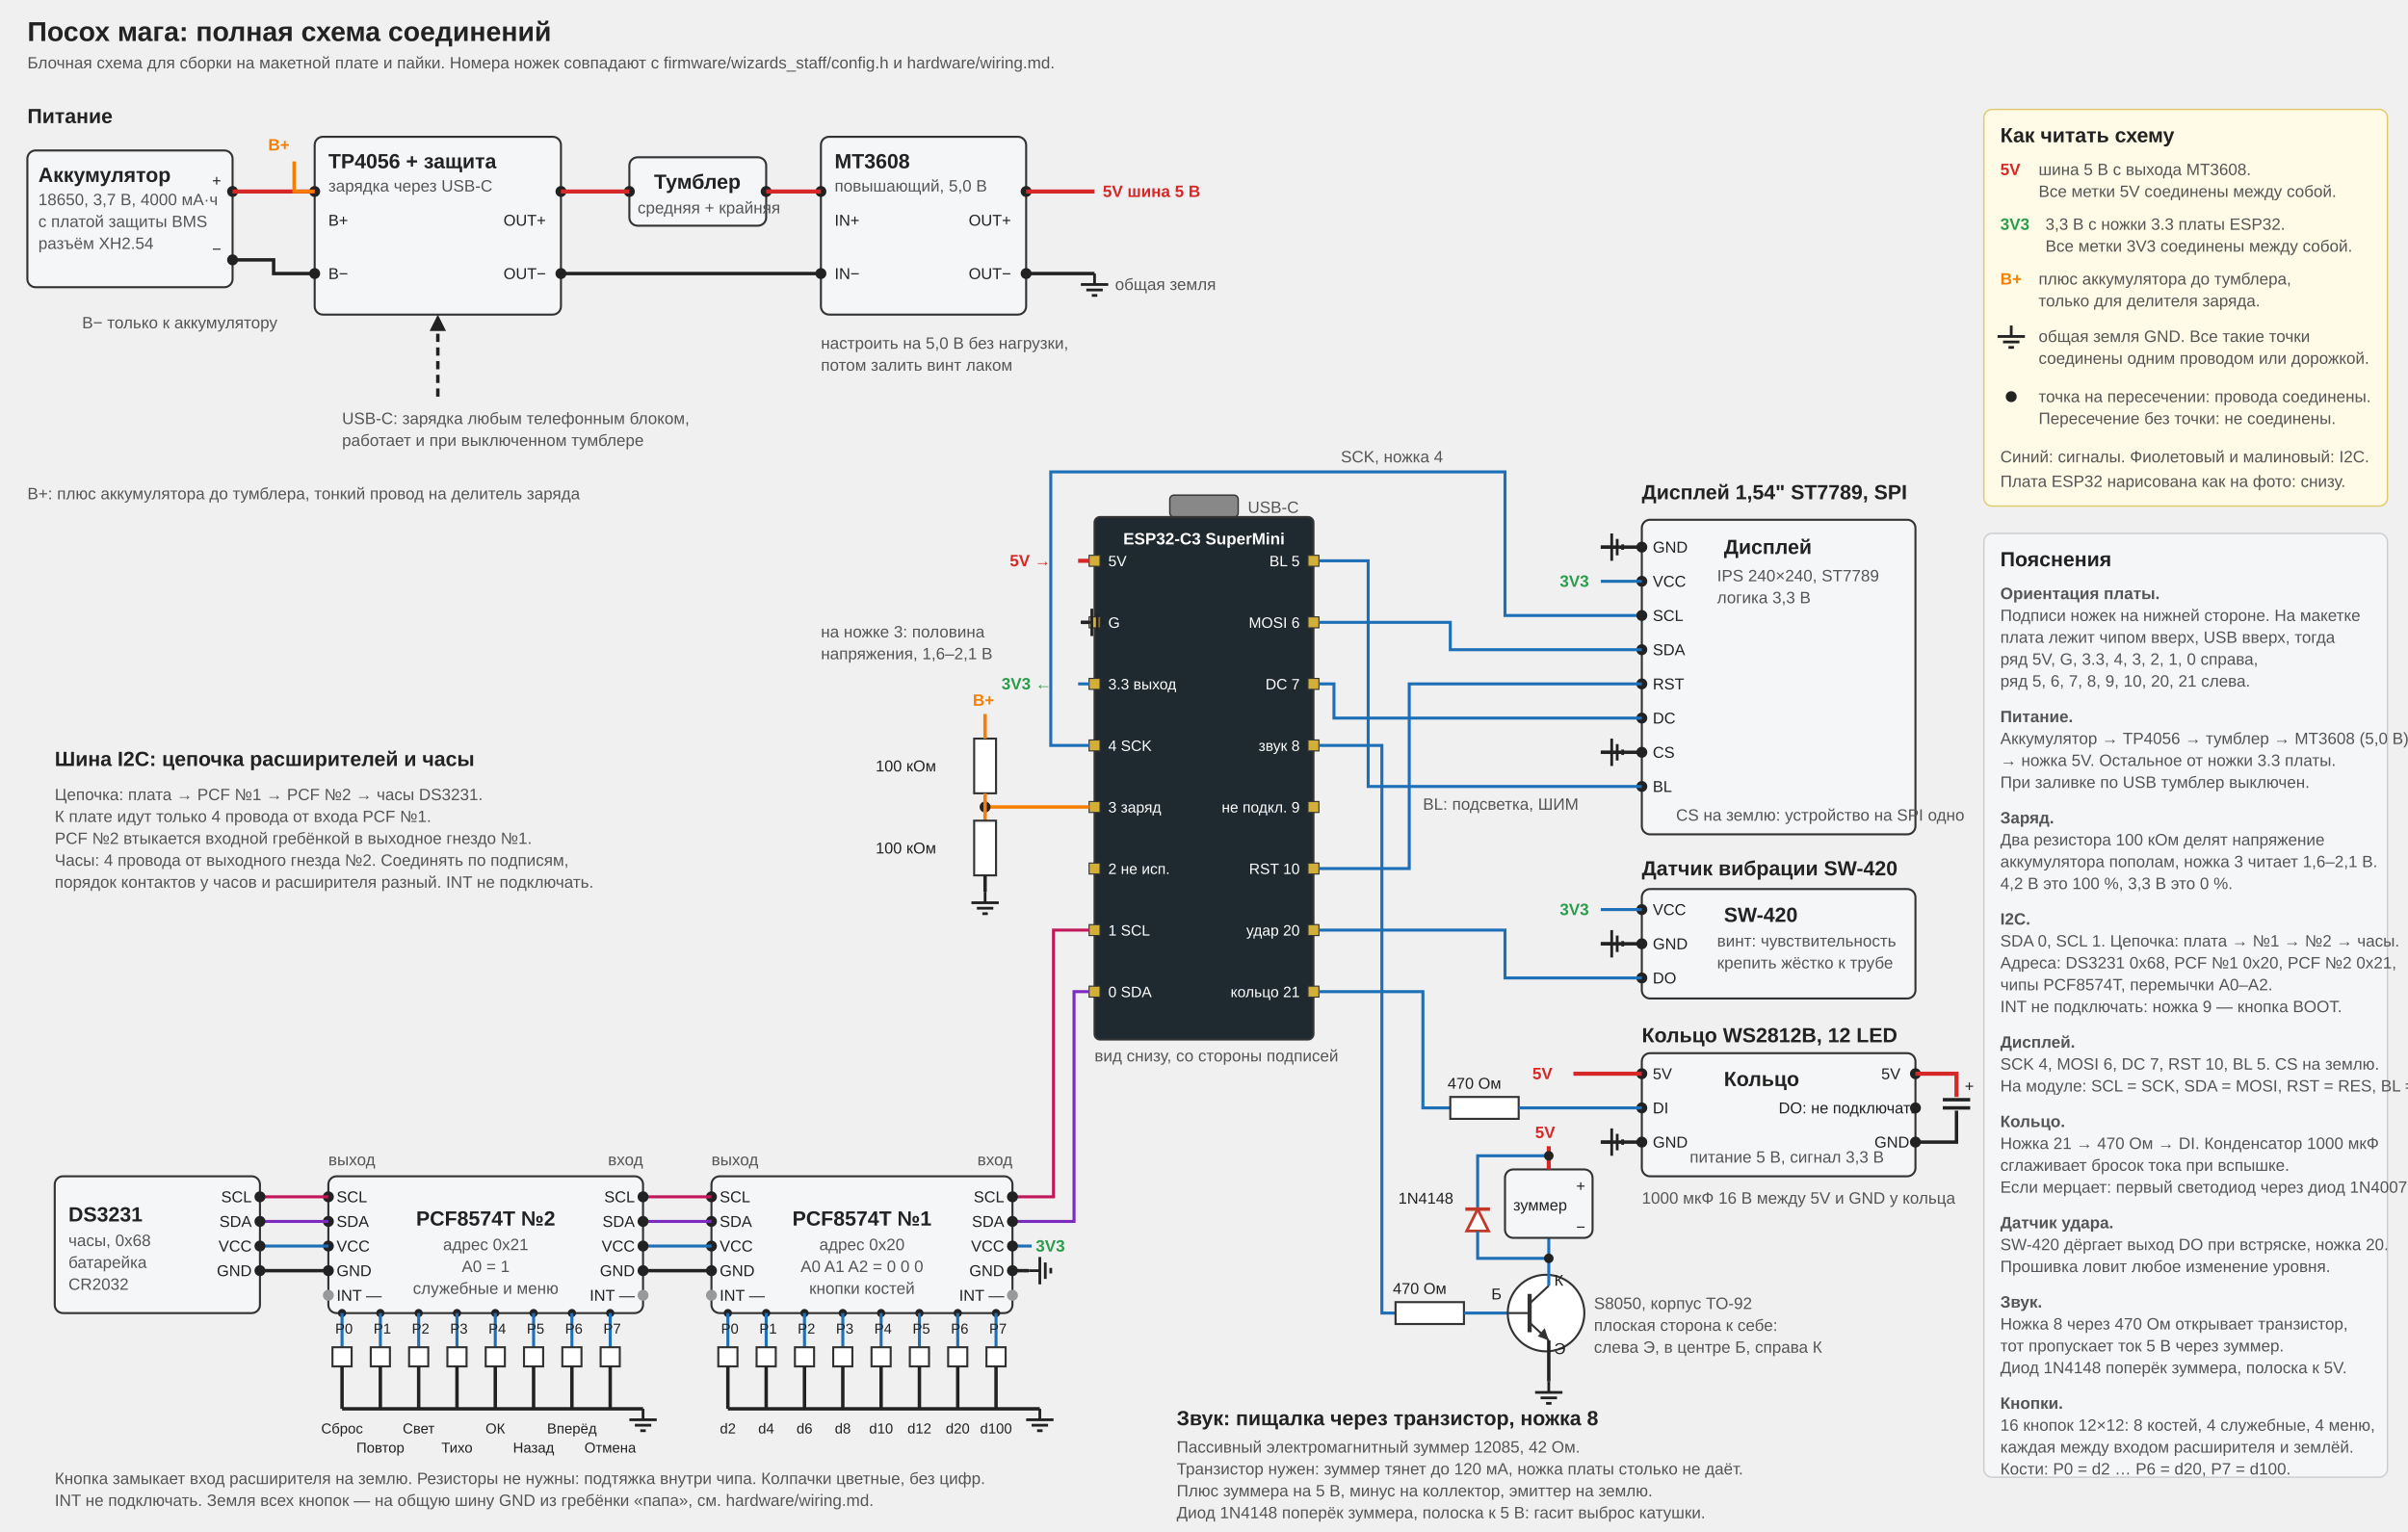
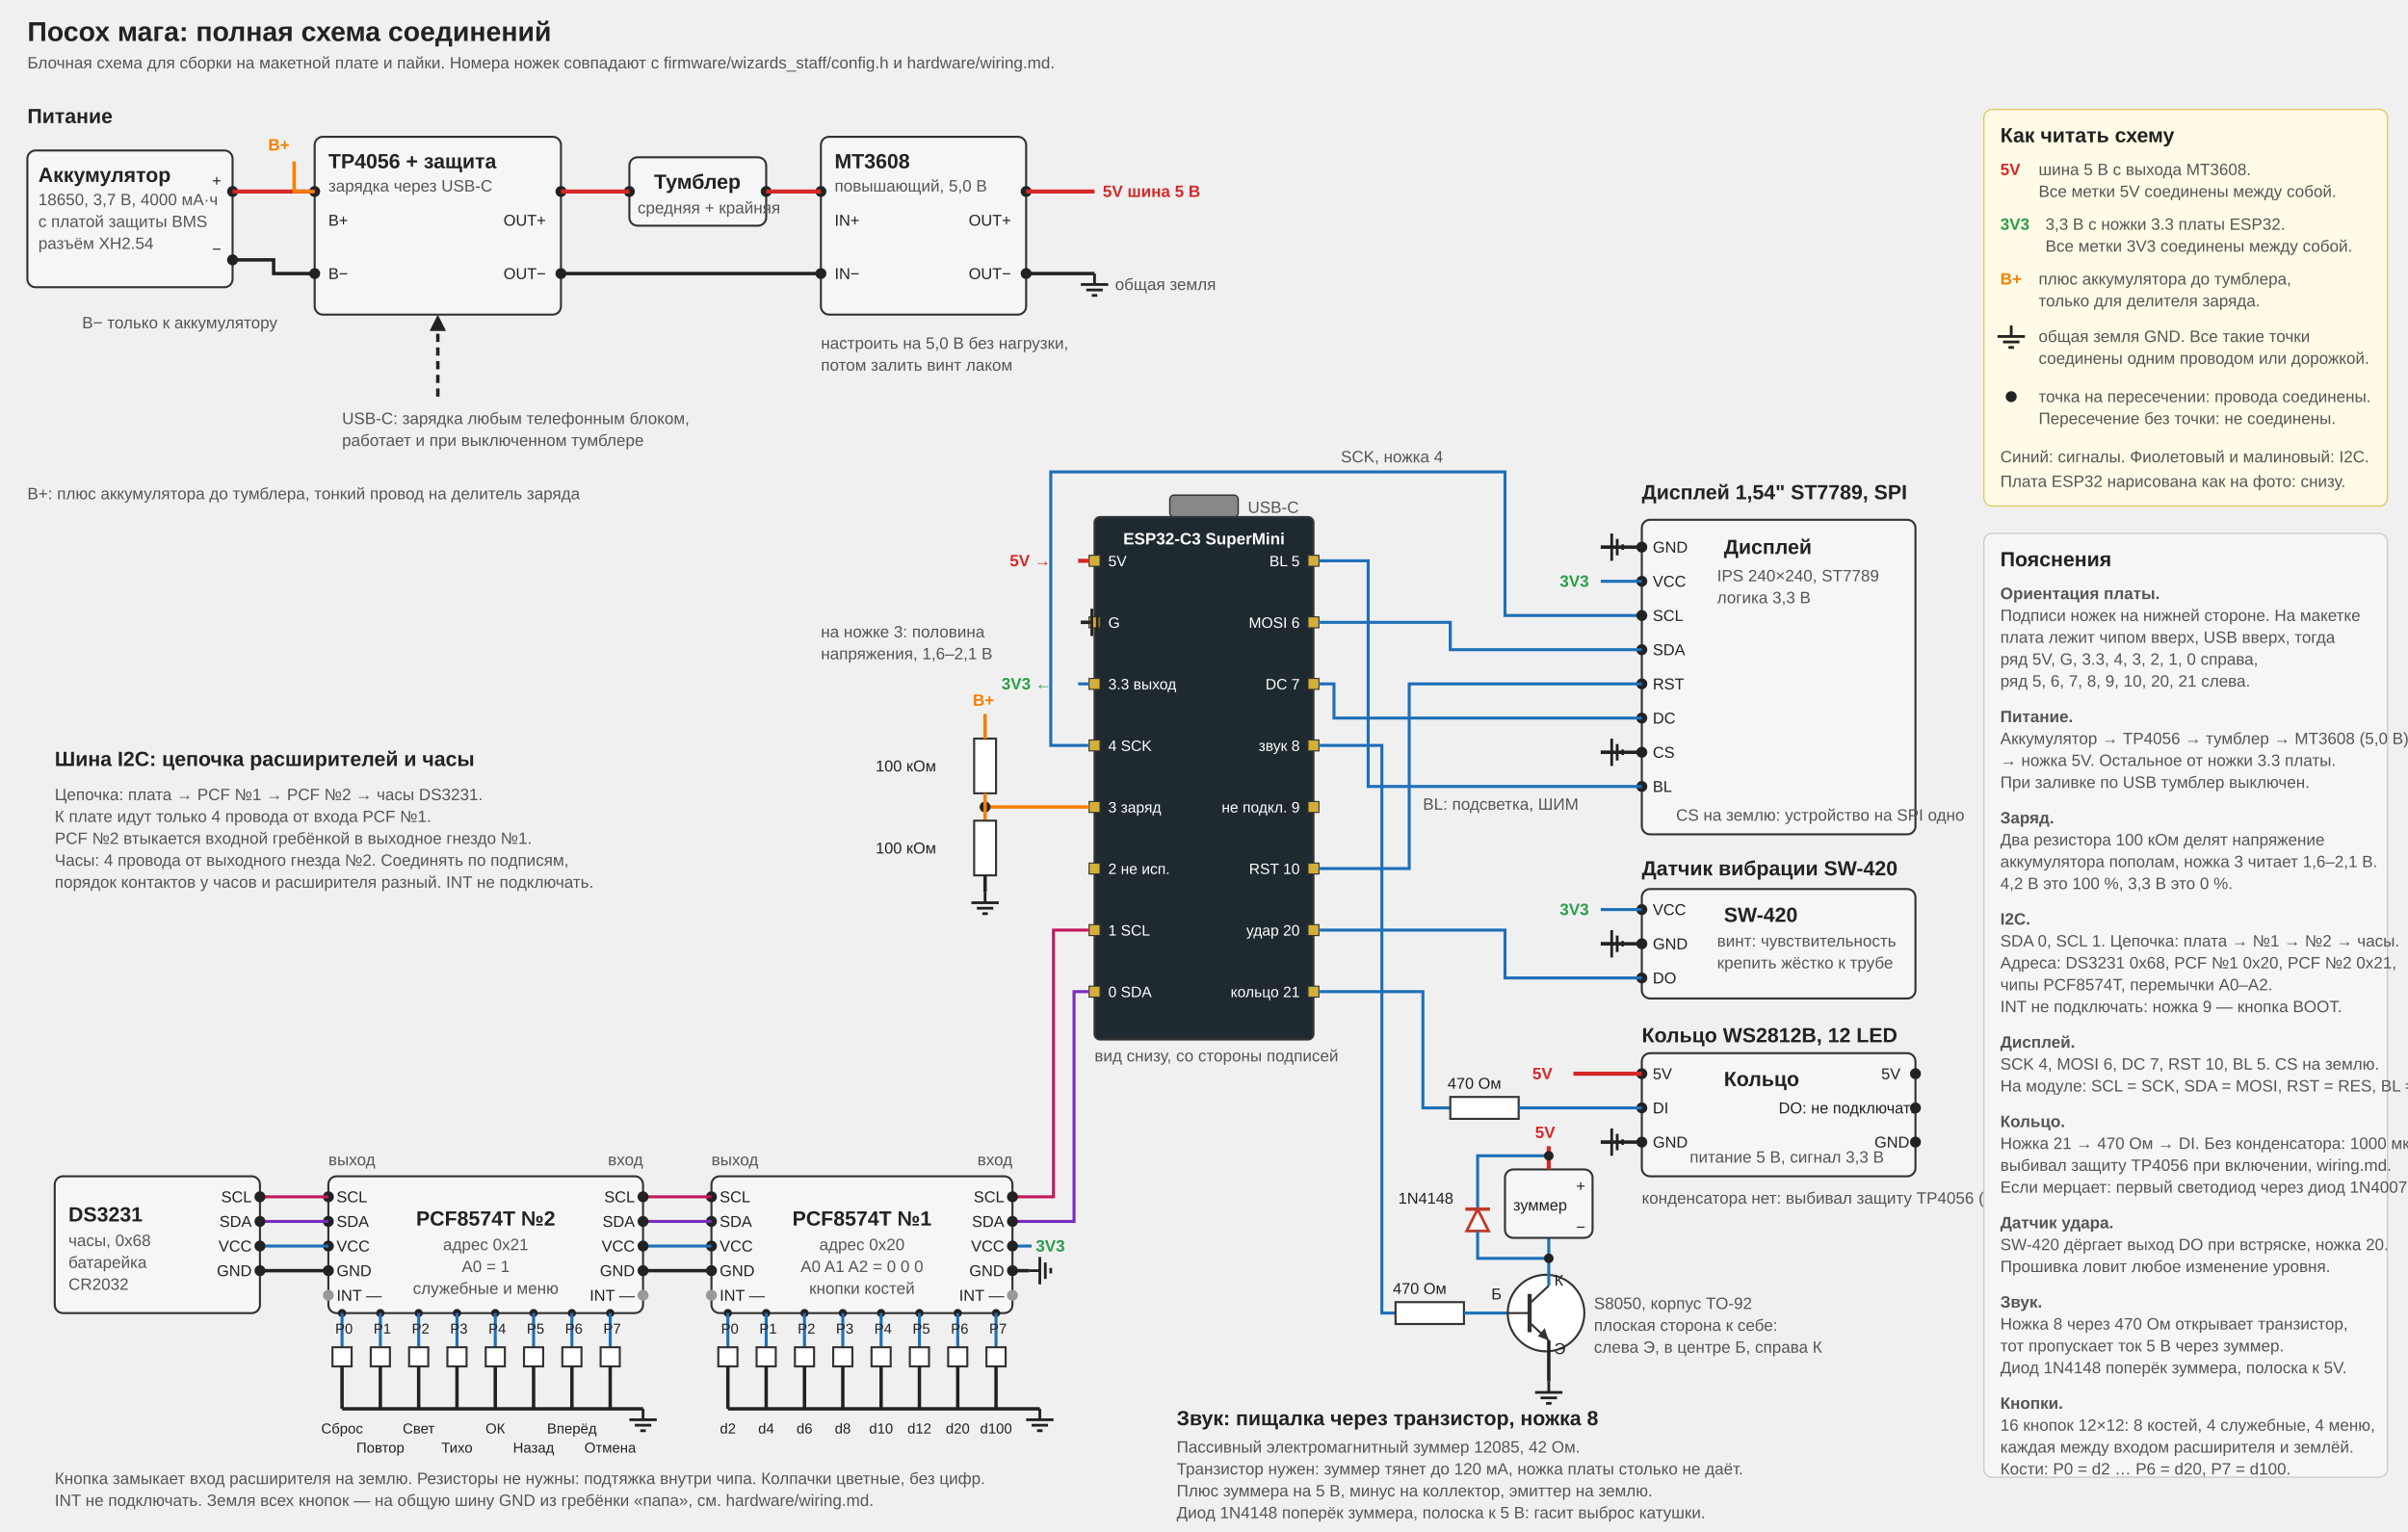
<svg xmlns="http://www.w3.org/2000/svg" width="1760" height="1120" viewBox="0 0 1760 1120" font-family="Segoe UI, Arial, sans-serif" font-size="13">
  <style>
    .box { fill: #f4f6f8; stroke: #333; stroke-width: 1.5; rx: 6; }
    .board { fill: #1f2a30; stroke: #333; stroke-width: 1.5; rx: 4; }
    .title { font-size: 15px; font-weight: bold; fill: #222; }
    .pin { font-size: 11.5px; fill: #222; }
    .bpin { font-size: 11px; fill: #fff; }
    .note { font-size: 12px; fill: #555; }
    .plus { stroke: #d62828; stroke-width: 3; fill: none; }
    .gndw { stroke: #222; stroke-width: 2.5; fill: none; }
    .sig { stroke: #1d6fb8; stroke-width: 2.2; fill: none; }
    .i2c { stroke: #7b2cbf; stroke-width: 2.2; fill: none; }
    .i2c2 { stroke: #c2185b; stroke-width: 2.2; fill: none; }
    .int { stroke: #7b2cbf; stroke-width: 1.5; fill: none; stroke-dasharray: 5 4; }
    .sense { stroke: #f77f00; stroke-width: 2.5; fill: none; }
    .res { fill: #fff; stroke: #333; stroke-width: 1.5; }
    .dot { fill: #222; }
    .pad { fill: #d4af37; stroke: #333; stroke-width: 0.8; }
    .f5 { font-size: 12px; font-weight: bold; fill: #d62828; }
    .f3 { font-size: 12px; font-weight: bold; fill: #2a9d4a; }
    .fb { font-size: 12px; font-weight: bold; fill: #f77f00; }
    .btn { fill: #fff; stroke: #333; stroke-width: 1.5; }
    .lbl { font-size: 10.5px; fill: #222; }
  </style>
  <defs>
    <g id="gnd" stroke="#222" stroke-width="2" fill="none">
      <line x1="0" y1="0" x2="0" y2="8" />
      <line x1="-10" y1="8" x2="10" y2="8" />
      <line x1="-6" y1="12" x2="6" y2="12" />
      <line x1="-2" y1="16" x2="2" y2="16" />
    </g>
  </defs>
  <text x="20" y="30" font-size="20" font-weight="bold" fill="#222">Посох мага: полная схема соединений</text>
  <text class="note" x="20" y="50">Блочная схема для сборки на макетной плате и пайки. Номера ножек совпадают с firmware/wizards_staff/config.h и hardware/wiring.md.</text>
  <text class="title" x="20" y="90" fill="#555">Питание</text>
  <rect class="box" x="20" y="110" width="150" height="100" />
  <text class="title" x="28" y="133">Аккумулятор</text>
  <text class="note" x="28" y="150">18650, 3,7 В, 4000 мА·ч</text>
  <text class="note" x="28" y="166">с платой защиты BMS</text>
  <text class="note" x="28" y="182">разъём XH2.54</text>
  <circle class="dot" cx="170" cy="140" r="4" />
  <text class="pin" x="155" y="136">+</text>
  <circle class="dot" cx="170" cy="190" r="4" />
  <text class="pin" x="155" y="186">−</text>
  <rect class="box" x="230" y="100" width="180" height="130" />
  <text class="title" x="240" y="123">TP4056 + защита</text>
  <text class="note" x="240" y="140">зарядка через USB-C</text>
  <circle class="dot" cx="230" cy="140" r="4" />
  <text class="pin" x="240" y="165">B+</text>
  <circle class="dot" cx="230" cy="200" r="4" />
  <text class="pin" x="240" y="204">B−</text>
  <circle class="dot" cx="410" cy="140" r="4" />
  <text class="pin" x="368" y="165">OUT+</text>
  <circle class="dot" cx="410" cy="200" r="4" />
  <text class="pin" x="368" y="204">OUT−</text>
  <polyline class="gndw" points="320,290 320,235" stroke-width="2" stroke-dasharray="6 4" />
  <polygon points="314,242 326,242 320,230" fill="#222" />
  <text class="note" x="250" y="310">USB-C: зарядка любым телефонным блоком,</text>
  <text class="note" x="250" y="326">работает и при выключенном тумблере</text>
  <rect class="box" x="460" y="115" width="100" height="50" />
  <text class="title" x="478" y="138">Тумблер</text>
  <text class="note" x="466" y="156">средняя + крайняя</text>
  <circle class="dot" cx="460" cy="140" r="4" />
  <circle class="dot" cx="560" cy="140" r="4" />
  <rect class="box" x="600" y="100" width="150" height="130" />
  <text class="title" x="610" y="123">MT3608</text>
  <text class="note" x="610" y="140">повышающий, 5,0 В</text>
  <circle class="dot" cx="600" cy="140" r="4" />
  <text class="pin" x="610" y="165">IN+</text>
  <circle class="dot" cx="600" cy="200" r="4" />
  <text class="pin" x="610" y="204">IN−</text>
  <circle class="dot" cx="750" cy="140" r="4" />
  <text class="pin" x="708" y="165">OUT+</text>
  <circle class="dot" cx="750" cy="200" r="4" />
  <text class="pin" x="708" y="204">OUT−</text>
  <text class="note" x="600" y="255">настроить на 5,0 В без нагрузки,</text>
  <text class="note" x="600" y="271">потом залить винт лаком</text>
  <polyline class="plus" points="170,140 230,140" />
  <polyline class="gndw" points="170,190 200,190 200,200 230,200" />
  <text class="note" x="60" y="240">B− только к аккумулятору</text>
  <polyline class="plus" points="410,140 460,140" />
  <polyline class="plus" points="560,140 600,140" />
  <polyline class="gndw" points="410,200 600,200" />
  <polyline class="plus" points="750,140 800,140" />
  <text class="f5" x="806" y="144">5V  шина 5 В</text>
  <polyline class="gndw" points="750,200 800,200" />
  <use href="#gnd" x="800" y="200" />
  <text class="note" x="815" y="212">общая земля</text>
  <polyline class="sense" points="230,140 215,140 215,118" />
  <text class="fb" x="196" y="110">B+</text>
  <text class="note" x="20" y="365" fill="#f77f00">B+: плюс аккумулятора до тумблера, тонкий провод на делитель заряда</text>
  <rect x="855" y="362" width="50" height="16" fill="#888" stroke="#333" rx="3" />
  <text class="note" x="912" y="375">USB-C</text>
  <rect class="board" x="800" y="378" width="160" height="382" />
  <text x="880" y="398" text-anchor="middle" font-size="12" font-weight="bold" fill="#fff">ESP32-C3 SuperMini</text>
  <g>
    <rect class="pad" x="796" y="406" width="8" height="8" />
    <text class="bpin" x="810" y="414">5V</text>
    <rect class="pad" x="796" y="451" width="8" height="8" />
    <text class="bpin" x="810" y="459">G</text>
    <rect class="pad" x="796" y="496" width="8" height="8" />
    <text class="bpin" x="810" y="504">3.3  выход</text>
    <rect class="pad" x="796" y="541" width="8" height="8" />
    <text class="bpin" x="810" y="549">4  SCK</text>
    <rect class="pad" x="796" y="586" width="8" height="8" />
    <text class="bpin" x="810" y="594">3  заряд</text>
    <rect class="pad" x="796" y="631" width="8" height="8" />
    <text class="bpin" x="810" y="639">2  не исп.</text>
    <rect class="pad" x="796" y="676" width="8" height="8" />
    <text class="bpin" x="810" y="684">1  SCL</text>
    <rect class="pad" x="796" y="721" width="8" height="8" />
    <text class="bpin" x="810" y="729">0  SDA</text>
  </g>
  <g text-anchor="end">
    <rect class="pad" x="956" y="406" width="8" height="8" />
    <text class="bpin" x="950" y="414">BL  5</text>
    <rect class="pad" x="956" y="451" width="8" height="8" />
    <text class="bpin" x="950" y="459">MOSI  6</text>
    <rect class="pad" x="956" y="496" width="8" height="8" />
    <text class="bpin" x="950" y="504">DC  7</text>
    <rect class="pad" x="956" y="541" width="8" height="8" />
    <text class="bpin" x="950" y="549">звук  8</text>
    <rect class="pad" x="956" y="586" width="8" height="8" />
    <text class="bpin" x="950" y="594">не подкл.  9</text>
    <rect class="pad" x="956" y="631" width="8" height="8" />
    <text class="bpin" x="950" y="639">RST  10</text>
    <rect class="pad" x="956" y="676" width="8" height="8" />
    <text class="bpin" x="950" y="684">удар  20</text>
    <rect class="pad" x="956" y="721" width="8" height="8" />
    <text class="bpin" x="950" y="729">кольцо  21</text>
  </g>
  <text class="note" x="800" y="776">вид снизу, со стороны подписей</text>
  <polyline class="plus" points="796,410 788,410" />
  <text class="f5" x="738" y="414">5V →</text>
  <polyline class="gndw" points="796,455 790,455" />
  <use href="#gnd" x="790" y="455" transform="rotate(-90 790 455)" />
  <polyline class="sig" points="796,500 788,500" stroke="#2a9d4a" />
  <text class="f3" x="732" y="504">3V3 ←</text>
  <polyline class="sense" points="796,590 720,590" />
  <circle class="dot" cx="720" cy="590" r="4" />
  <rect class="res" x="712" y="540" width="16" height="40" />
  <text class="pin" x="640" y="564">100 кОм</text>
  <polyline class="sense" points="720,540 720,522" />
  <text class="fb" x="711" y="516">B+</text>
  <polyline class="sense" points="720,580 720,600" />
  <rect class="res" x="712" y="600" width="16" height="40" />
  <text class="pin" x="640" y="624">100 кОм</text>
  <polyline class="gndw" points="720,640 720,652" />
  <use href="#gnd" x="720" y="652" />
  <text class="note" x="600" y="466">на ножке 3: половина</text>
  <text class="note" x="600" y="482">напряжения, 1,6–2,1 В</text>
  <polyline class="sig" points="796,545 768,545 768,345 1100,345 1100,450 1200,450" />
  <text class="note" x="980" y="338" fill="#1d6fb8">SCK, ножка 4</text>
  <text class="title" x="40" y="560" fill="#555">Шина I2C: цепочка расширителей и часы</text>
  <text class="note" x="40" y="585">Цепочка: плата → PCF №1 → PCF №2 → часы DS3231.</text>
  <text class="note" x="40" y="601">К плате идут только 4 провода от входа PCF №1.</text>
  <text class="note" x="40" y="617">PCF №2 втыкается входной гребёнкой в выходное гнездо №1.</text>
  <text class="note" x="40" y="633">Часы: 4 провода от выходного гнезда №2. Соединять по подписям,</text>
  <text class="note" x="40" y="649">порядок контактов у часов и расширителя разный. INT не подключать.</text>
  <polyline class="i2c2" points="796,680 770,680 770,875 740,875" />
  <polyline class="i2c" points="796,725 785,725 785,893 740,893" />
  <polyline class="sig" points="740,911 754,911" stroke="#2a9d4a" />
  <text class="f3" x="757" y="915">3V3</text>
  <polyline class="gndw" points="740,929 752,929" />
  <use href="#gnd" x="752" y="929" transform="rotate(-90 752 929)" />
  <rect class="box" x="520" y="860" width="220" height="100" />
  <text class="note" x="740" y="852" text-anchor="end">вход</text>
  <text class="note" x="520" y="852">выход</text>
  <text class="title" x="630" y="896" text-anchor="middle">PCF8574T №1</text>
  <text class="note" x="630" y="914" text-anchor="middle">адрес 0x20</text>
  <text class="note" x="630" y="930" text-anchor="middle">A0 A1 A2 = 0 0 0</text>
  <text class="note" x="630" y="946" text-anchor="middle">кнопки костей</text>
  <circle class="dot" cx="740" cy="875" r="4" />
  <text class="pin" x="734" y="879" text-anchor="end">SCL</text>
  <circle class="dot" cx="740" cy="893" r="4" />
  <text class="pin" x="734" y="897" text-anchor="end">SDA</text>
  <circle class="dot" cx="740" cy="911" r="4" />
  <text class="pin" x="734" y="915" text-anchor="end">VCC</text>
  <circle class="dot" cx="740" cy="929" r="4" />
  <text class="pin" x="734" y="933" text-anchor="end">GND</text>
  <circle cx="740" cy="947" r="4" fill="#999" />
  <text class="pin" x="734" y="951" text-anchor="end" fill="#999">INT —</text>
  <circle class="dot" cx="520" cy="875" r="4" />
  <text class="pin" x="526" y="879">SCL</text>
  <circle class="dot" cx="520" cy="893" r="4" />
  <text class="pin" x="526" y="897">SDA</text>
  <circle class="dot" cx="520" cy="911" r="4" />
  <text class="pin" x="526" y="915">VCC</text>
  <circle class="dot" cx="520" cy="929" r="4" />
  <text class="pin" x="526" y="933">GND</text>
  <circle cx="520" cy="947" r="4" fill="#999" />
  <text class="pin" x="526" y="951" fill="#999">INT —</text>
  <g>
    <circle class="dot" cx="532" cy="960" r="3" />
    <line class="sig" x1="532" y1="960" x2="532" y2="985" />
    <rect class="btn" x="525" y="985" width="14" height="14" />
    <line class="gndw" x1="532" y1="999" x2="532" y2="1030" />
    <text class="lbl" x="532" y="1048" text-anchor="middle">d2</text>
    <text class="lbl" x="527" y="975">P0</text>
    <circle class="dot" cx="560" cy="960" r="3" />
    <line class="sig" x1="560" y1="960" x2="560" y2="985" />
    <rect class="btn" x="553" y="985" width="14" height="14" />
    <line class="gndw" x1="560" y1="999" x2="560" y2="1030" />
    <text class="lbl" x="560" y="1048" text-anchor="middle">d4</text>
    <text class="lbl" x="555" y="975">P1</text>
    <circle class="dot" cx="588" cy="960" r="3" />
    <line class="sig" x1="588" y1="960" x2="588" y2="985" />
    <rect class="btn" x="581" y="985" width="14" height="14" />
    <line class="gndw" x1="588" y1="999" x2="588" y2="1030" />
    <text class="lbl" x="588" y="1048" text-anchor="middle">d6</text>
    <text class="lbl" x="583" y="975">P2</text>
    <circle class="dot" cx="616" cy="960" r="3" />
    <line class="sig" x1="616" y1="960" x2="616" y2="985" />
    <rect class="btn" x="609" y="985" width="14" height="14" />
    <line class="gndw" x1="616" y1="999" x2="616" y2="1030" />
    <text class="lbl" x="616" y="1048" text-anchor="middle">d8</text>
    <text class="lbl" x="611" y="975">P3</text>
    <circle class="dot" cx="644" cy="960" r="3" />
    <line class="sig" x1="644" y1="960" x2="644" y2="985" />
    <rect class="btn" x="637" y="985" width="14" height="14" />
    <line class="gndw" x1="644" y1="999" x2="644" y2="1030" />
    <text class="lbl" x="644" y="1048" text-anchor="middle">d10</text>
    <text class="lbl" x="639" y="975">P4</text>
    <circle class="dot" cx="672" cy="960" r="3" />
    <line class="sig" x1="672" y1="960" x2="672" y2="985" />
    <rect class="btn" x="665" y="985" width="14" height="14" />
    <line class="gndw" x1="672" y1="999" x2="672" y2="1030" />
    <text class="lbl" x="672" y="1048" text-anchor="middle">d12</text>
    <text class="lbl" x="667" y="975">P5</text>
    <circle class="dot" cx="700" cy="960" r="3" />
    <line class="sig" x1="700" y1="960" x2="700" y2="985" />
    <rect class="btn" x="693" y="985" width="14" height="14" />
    <line class="gndw" x1="700" y1="999" x2="700" y2="1030" />
    <text class="lbl" x="700" y="1048" text-anchor="middle">d20</text>
    <text class="lbl" x="695" y="975">P6</text>
    <circle class="dot" cx="728" cy="960" r="3" />
    <line class="sig" x1="728" y1="960" x2="728" y2="985" />
    <rect class="btn" x="721" y="985" width="14" height="14" />
    <line class="gndw" x1="728" y1="999" x2="728" y2="1030" />
    <text class="lbl" x="728" y="1048" text-anchor="middle">d100</text>
    <text class="lbl" x="723" y="975">P7</text>
    <polyline class="gndw" points="532,1030 760,1030" />
    <use href="#gnd" x="760" y="1030" />
  </g>
  <polyline class="i2c2" points="520,875 470,875" />
  <polyline class="i2c" points="520,893 470,893" />
  <polyline class="sig" stroke="#2a9d4a" points="520,911 470,911" />
  <polyline class="gndw" points="520,929 470,929" />
  <rect class="box" x="240" y="860" width="230" height="100" />
  <text class="note" x="470" y="852" text-anchor="end">вход</text>
  <text class="note" x="240" y="852">выход</text>
  <text class="title" x="355" y="896" text-anchor="middle">PCF8574T №2</text>
  <text class="note" x="355" y="914" text-anchor="middle">адрес 0x21</text>
  <text class="note" x="355" y="930" text-anchor="middle">A0 = 1</text>
  <text class="note" x="355" y="946" text-anchor="middle">служебные и меню</text>
  <circle class="dot" cx="470" cy="875" r="4" />
  <text class="pin" x="464" y="879" text-anchor="end">SCL</text>
  <circle class="dot" cx="470" cy="893" r="4" />
  <text class="pin" x="464" y="897" text-anchor="end">SDA</text>
  <circle class="dot" cx="470" cy="911" r="4" />
  <text class="pin" x="464" y="915" text-anchor="end">VCC</text>
  <circle class="dot" cx="470" cy="929" r="4" />
  <text class="pin" x="464" y="933" text-anchor="end">GND</text>
  <circle cx="470" cy="947" r="4" fill="#999" />
  <text class="pin" x="464" y="951" text-anchor="end" fill="#999">INT —</text>
  <circle class="dot" cx="240" cy="875" r="4" />
  <text class="pin" x="246" y="879">SCL</text>
  <circle class="dot" cx="240" cy="893" r="4" />
  <text class="pin" x="246" y="897">SDA</text>
  <circle class="dot" cx="240" cy="911" r="4" />
  <text class="pin" x="246" y="915">VCC</text>
  <circle class="dot" cx="240" cy="929" r="4" />
  <text class="pin" x="246" y="933">GND</text>
  <circle cx="240" cy="947" r="4" fill="#999" />
  <text class="pin" x="246" y="951" fill="#999">INT —</text>
  <g>
    <circle class="dot" cx="250" cy="960" r="3" />
    <line class="sig" x1="250" y1="960" x2="250" y2="985" />
    <rect class="btn" x="243" y="985" width="14" height="14" />
    <line class="gndw" x1="250" y1="999" x2="250" y2="1030" />
    <text class="lbl" x="250" y="1048" text-anchor="middle">Сброс</text>
    <text class="lbl" x="245" y="975">P0</text>
    <circle class="dot" cx="278" cy="960" r="3" />
    <line class="sig" x1="278" y1="960" x2="278" y2="985" />
    <rect class="btn" x="271" y="985" width="14" height="14" />
    <line class="gndw" x1="278" y1="999" x2="278" y2="1030" />
    <text class="lbl" x="278" y="1062" text-anchor="middle">Повтор</text>
    <text class="lbl" x="273" y="975">P1</text>
    <circle class="dot" cx="306" cy="960" r="3" />
    <line class="sig" x1="306" y1="960" x2="306" y2="985" />
    <rect class="btn" x="299" y="985" width="14" height="14" />
    <line class="gndw" x1="306" y1="999" x2="306" y2="1030" />
    <text class="lbl" x="306" y="1048" text-anchor="middle">Свет</text>
    <text class="lbl" x="301" y="975">P2</text>
    <circle class="dot" cx="334" cy="960" r="3" />
    <line class="sig" x1="334" y1="960" x2="334" y2="985" />
    <rect class="btn" x="327" y="985" width="14" height="14" />
    <line class="gndw" x1="334" y1="999" x2="334" y2="1030" />
    <text class="lbl" x="334" y="1062" text-anchor="middle">Тихо</text>
    <text class="lbl" x="329" y="975">P3</text>
    <circle class="dot" cx="362" cy="960" r="3" />
    <line class="sig" x1="362" y1="960" x2="362" y2="985" />
    <rect class="btn" x="355" y="985" width="14" height="14" />
    <line class="gndw" x1="362" y1="999" x2="362" y2="1030" />
    <text class="lbl" x="362" y="1048" text-anchor="middle">ОК</text>
    <text class="lbl" x="357" y="975">P4</text>
    <circle class="dot" cx="390" cy="960" r="3" />
    <line class="sig" x1="390" y1="960" x2="390" y2="985" />
    <rect class="btn" x="383" y="985" width="14" height="14" />
    <line class="gndw" x1="390" y1="999" x2="390" y2="1030" />
    <text class="lbl" x="390" y="1062" text-anchor="middle">Назад</text>
    <text class="lbl" x="385" y="975">P5</text>
    <circle class="dot" cx="418" cy="960" r="3" />
    <line class="sig" x1="418" y1="960" x2="418" y2="985" />
    <rect class="btn" x="411" y="985" width="14" height="14" />
    <line class="gndw" x1="418" y1="999" x2="418" y2="1030" />
    <text class="lbl" x="418" y="1048" text-anchor="middle">Вперёд</text>
    <text class="lbl" x="413" y="975">P6</text>
    <circle class="dot" cx="446" cy="960" r="3" />
    <line class="sig" x1="446" y1="960" x2="446" y2="985" />
    <rect class="btn" x="439" y="985" width="14" height="14" />
    <line class="gndw" x1="446" y1="999" x2="446" y2="1030" />
    <text class="lbl" x="446" y="1062" text-anchor="middle">Отмена</text>
    <text class="lbl" x="441" y="975">P7</text>
    <polyline class="gndw" points="250,1030 470,1030" />
    <use href="#gnd" x="470" y="1030" />
  </g>
  <polyline class="i2c2" points="240,875 190,875" />
  <polyline class="i2c" points="240,893 190,893" />
  <polyline class="sig" stroke="#2a9d4a" points="240,911 190,911" />
  <polyline class="gndw" points="240,929 190,929" />
  <rect class="box" x="40" y="860" width="150" height="100" />
  <text class="title" x="50" y="893">DS3231</text>
  <text class="note" x="50" y="911">часы, 0x68</text>
  <text class="note" x="50" y="927">батарейка</text>
  <text class="note" x="50" y="943">CR2032</text>
  <circle class="dot" cx="190" cy="875" r="4" />
  <text class="pin" x="184" y="879" text-anchor="end">SCL</text>
  <circle class="dot" cx="190" cy="893" r="4" />
  <text class="pin" x="184" y="897" text-anchor="end">SDA</text>
  <circle class="dot" cx="190" cy="911" r="4" />
  <text class="pin" x="184" y="915" text-anchor="end">VCC</text>
  <circle class="dot" cx="190" cy="929" r="4" />
  <text class="pin" x="184" y="933" text-anchor="end">GND</text>
  <text class="note" x="40" y="1085">Кнопка замыкает вход расширителя на землю. Резисторы не нужны: подтяжка внутри чипа. Колпачки цветные, без цифр.</text>
  <text class="note" x="40" y="1101">INT не подключать. Земля всех кнопок — на общую шину GND из гребёнки «папа», см. hardware/wiring.md.</text>
  <text class="title" x="1200" y="365" fill="#555">Дисплей 1,54" ST7789, SPI</text>
  <rect class="box" x="1200" y="380" width="200" height="230" />
  <text class="title" x="1260" y="405">Дисплей</text>
  <text class="note" x="1255" y="425">IPS 240×240, ST7789</text>
  <text class="note" x="1255" y="441">логика 3,3 В</text>
  <circle class="dot" cx="1200" cy="400" r="4" />
  <text class="pin" x="1208" y="404">GND</text>
  <circle class="dot" cx="1200" cy="425" r="4" />
  <text class="pin" x="1208" y="429">VCC</text>
  <circle class="dot" cx="1200" cy="450" r="4" />
  <text class="pin" x="1208" y="454">SCL</text>
  <circle class="dot" cx="1200" cy="475" r="4" />
  <text class="pin" x="1208" y="479">SDA</text>
  <circle class="dot" cx="1200" cy="500" r="4" />
  <text class="pin" x="1208" y="504">RST</text>
  <circle class="dot" cx="1200" cy="525" r="4" />
  <text class="pin" x="1208" y="529">DC</text>
  <circle class="dot" cx="1200" cy="550" r="4" />
  <text class="pin" x="1208" y="554">CS</text>
  <circle class="dot" cx="1200" cy="575" r="4" />
  <text class="pin" x="1208" y="579">BL</text>
  <text class="note" x="1225" y="600">CS на землю: устройство на SPI одно</text>
  <polyline class="gndw" points="1200,400 1170,400" />
  <use href="#gnd" x="1170" y="400" transform="rotate(-90 1170 400)" />
  <polyline class="sig" points="1200,425 1170,425" stroke="#2a9d4a" />
  <text class="f3" x="1140" y="429">3V3</text>
  <polyline class="gndw" points="1200,550 1170,550" />
  <use href="#gnd" x="1170" y="550" transform="rotate(-90 1170 550)" />
  <polyline class="sig" points="964,410 1000,410 1000,575 1200,575" />
  <polyline class="sig" points="964,455 1060,455 1060,475 1200,475" />
  <polyline class="sig" points="964,500 975,500 975,525 1200,525" />
  <polyline class="sig" points="964,635 1030,635 1030,500 1200,500" />
  <text class="note" x="1040" y="592">BL: подсветка, ШИМ</text>
  <text class="title" x="1200" y="640" fill="#555">Датчик вибрации SW-420</text>
  <rect class="box" x="1200" y="650" width="200" height="80" />
  <text class="title" x="1260" y="674">SW-420</text>
  <text class="note" x="1255" y="692">винт: чувствительность</text>
  <text class="note" x="1255" y="708">крепить жёстко к трубе</text>
  <circle class="dot" cx="1200" cy="665" r="4" />
  <text class="pin" x="1208" y="669">VCC</text>
  <circle class="dot" cx="1200" cy="690" r="4" />
  <text class="pin" x="1208" y="694">GND</text>
  <circle class="dot" cx="1200" cy="715" r="4" />
  <text class="pin" x="1208" y="719">DO</text>
  <polyline class="sig" points="1200,665 1170,665" stroke="#2a9d4a" />
  <text class="f3" x="1140" y="669">3V3</text>
  <polyline class="gndw" points="1200,690 1170,690" />
  <use href="#gnd" x="1170" y="690" transform="rotate(-90 1170 690)" />
  <polyline class="sig" points="964,680 1100,680 1100,715 1200,715" />
  <text class="title" x="1200" y="762" fill="#555">Кольцо WS2812B, 12 LED</text>
  <rect class="box" x="1200" y="770" width="200" height="90" />
  <text class="title" x="1260" y="794">Кольцо</text>
  <text class="note" x="1235" y="850">питание 5 В, сигнал 3,3 В</text>
  <circle class="dot" cx="1200" cy="785" r="4" />
  <text class="pin" x="1208" y="789">5V</text>
  <circle class="dot" cx="1200" cy="810" r="4" />
  <text class="pin" x="1208" y="814">DI</text>
  <circle class="dot" cx="1200" cy="835" r="4" />
  <text class="pin" x="1208" y="839">GND</text>
  <circle class="dot" cx="1400" cy="785" r="4" />
  <text class="pin" x="1375" y="789">5V</text>
  <circle class="dot" cx="1400" cy="810" r="4" />
  <text class="pin" x="1300" y="814">DO: не подключать</text>
  <circle class="dot" cx="1400" cy="835" r="4" />
  <text class="pin" x="1370" y="839">GND</text>
  <polyline class="plus" points="1200,785 1150,785" />
  <text class="f5" x="1120" y="789">5V</text>
  <polyline class="gndw" points="1200,835 1170,835" />
  <use href="#gnd" x="1170" y="835" transform="rotate(-90 1170 835)" />
  <polyline class="sig" points="964,725 1040,725 1040,810 1060,810" />
  <rect class="res" x="1060" y="802" width="50" height="16" />
  <text class="pin" x="1058" y="796">470 Ом</text>
  <polyline class="sig" points="1110,810 1200,810" />
-   <polyline class="plus" points="1400,785 1430,785 1430,802" />
-   <line x1="1420" y1="804" x2="1440" y2="804" stroke="#222" stroke-width="2.5" />
-   <line x1="1420" y1="810" x2="1440" y2="810" stroke="#222" stroke-width="2.5" />
-   <polyline class="gndw" points="1430,812 1430,835 1400,835" />
-   <text class="pin" x="1436" y="798">+</text>
-   <text class="note" x="1200" y="880">1000 мкФ 16 В между 5V и GND у кольца</text>
+   <text class="note" x="1200" y="880">конденсатора нет: выбивал защиту TP4056 (2026-10-29)</text>
  <polyline class="sig" points="964,545 1010,545 1010,960 1020,960" />
  <rect class="res" x="1020" y="952" width="50" height="16" />
  <text class="pin" x="1018" y="946">470 Ом</text>
  <polyline class="sig" points="1070,960 1102,960" />
  <circle cx="1130" cy="960" r="28" fill="#fff" stroke="#333" stroke-width="1.5" />
  <line x1="1118" y1="946" x2="1118" y2="974" stroke="#333" stroke-width="3" />
  <line x1="1102" y1="960" x2="1118" y2="960" stroke="#333" stroke-width="1.5" />
  <line x1="1118" y1="953" x2="1132" y2="940" stroke="#333" stroke-width="1.5" />
  <line x1="1118" y1="967" x2="1132" y2="980" stroke="#333" stroke-width="1.5" />
  <polygon points="1132,980 1124,977 1129,971" fill="#333" />
  <text class="pin" x="1090" y="950">Б</text>
  <text class="pin" x="1136" y="940">К</text>
  <text class="pin" x="1136" y="990">Э</text>
  <text class="note" x="1165" y="957">S8050, корпус TO-92</text>
  <text class="note" x="1165" y="973">плоская сторона к себе:</text>
  <text class="note" x="1165" y="989">слева Э, в центре Б, справа К</text>
  <polyline class="gndw" points="1132,980 1132,1010" />
  <use href="#gnd" x="1132" y="1010" />
  <polyline class="sig" points="1132,940 1132,905" />
  <rect class="box" x="1100" y="855" width="64" height="50" />
  <text class="pin" x="1106" y="885">зуммер</text>
  <text class="pin" x="1152" y="871">+</text>
  <text class="pin" x="1152" y="901">−</text>
  <polyline class="plus" points="1132,855 1132,838" />
  <text class="f5" x="1122" y="832">5V</text>
  <polyline class="sig" points="1132,845 1080,845 1080,884" stroke="#333" />
  <line x1="1071" y1="884" x2="1089" y2="884" stroke="#c0392b" stroke-width="2.5" />
  <polygon points="1072,900 1088,900 1080,884" fill="#fff" stroke="#c0392b" stroke-width="2" />
  <polyline class="sig" points="1080,900 1080,920 1132,920" stroke="#333" />
  <circle class="dot" cx="1132" cy="845" r="3.5" />
  <circle class="dot" cx="1132" cy="920" r="3.5" />
  <text class="pin" x="1022" y="880" fill="#c0392b">1N4148</text>
  <text class="title" x="860" y="1042" fill="#555">Звук: пищалка через транзистор, ножка 8</text>
  <text class="note" x="860" y="1062">Пассивный электромагнитный зуммер 12085, 42 Ом.</text>
  <text class="note" x="860" y="1078">Транзистор нужен: зуммер тянет до 120 мА, ножка платы столько не даёт.</text>
  <text class="note" x="860" y="1094">Плюс зуммера на 5 В, минус на коллектор, эмиттер на землю.</text>
  <text class="note" x="860" y="1110">Диод 1N4148 поперёк зуммера, полоска к 5 В: гасит выброс катушки.</text>
  <rect x="1450" y="80" width="295" height="290" fill="#fffbe6" stroke="#e0c96b" rx="6" />
  <text class="title" x="1462" y="104">Как читать схему</text>
  <text class="f5" x="1462" y="128">5V</text>
  <text class="note" x="1490" y="128">шина 5 В с выхода MT3608.</text>
  <text class="note" x="1490" y="144">Все метки 5V соединены между собой.</text>
  <text class="f3" x="1462" y="168">3V3</text>
  <text class="note" x="1495" y="168">3,3 В с ножки 3.3 платы ESP32.</text>
  <text class="note" x="1495" y="184">Все метки 3V3 соединены между собой.</text>
  <text class="fb" x="1462" y="208">B+</text>
  <text class="note" x="1490" y="208">плюс аккумулятора до тумблера,</text>
  <text class="note" x="1490" y="224">только для делителя заряда.</text>
  <use href="#gnd" x="1470" y="238" />
  <text class="note" x="1490" y="250">общая земля GND. Все такие точки</text>
  <text class="note" x="1490" y="266">соединены одним проводом или дорожкой.</text>
  <circle class="dot" cx="1470" cy="290" r="4" />
  <text class="note" x="1490" y="294">точка на пересечении: провода соединены.</text>
  <text class="note" x="1490" y="310">Пересечение без точки: не соединены.</text>
  <text class="note" x="1462" y="338">Синий: сигналы. Фиолетовый и малиновый: I2C.</text>
  <text class="note" x="1462" y="356">Плата ESP32 нарисована как на фото: снизу.</text>
  <rect x="1450" y="390" width="295" height="690" fill="#f4f6f8" stroke="#ccc" rx="6" />
  <text class="title" x="1462" y="414">Пояснения</text>
  <text class="note" x="1462" y="438" font-weight="bold">Ориентация платы.</text>
  <text class="note" x="1462" y="454">Подписи ножек на нижней стороне. На макетке</text>
  <text class="note" x="1462" y="470">плата лежит чипом вверх, USB вверх, тогда</text>
  <text class="note" x="1462" y="486">ряд 5V, G, 3.3, 4, 3, 2, 1, 0 справа,</text>
  <text class="note" x="1462" y="502">ряд 5, 6, 7, 8, 9, 10, 20, 21 слева.</text>
  <text class="note" x="1462" y="528" font-weight="bold">Питание.</text>
  <text class="note" x="1462" y="544">Аккумулятор → TP4056 → тумблер → MT3608 (5,0 В)</text>
  <text class="note" x="1462" y="560">→ ножка 5V. Остальное от ножки 3.3 платы.</text>
  <text class="note" x="1462" y="576">При заливке по USB тумблер выключен.</text>
  <text class="note" x="1462" y="602" font-weight="bold">Заряд.</text>
  <text class="note" x="1462" y="618">Два резистора 100 кОм делят напряжение</text>
  <text class="note" x="1462" y="634">аккумулятора пополам, ножка 3 читает 1,6–2,1 В.</text>
  <text class="note" x="1462" y="650">4,2 В это 100 %, 3,3 В это 0 %.</text>
  <text class="note" x="1462" y="676" font-weight="bold">I2C.</text>
  <text class="note" x="1462" y="692">SDA 0, SCL 1. Цепочка: плата → №1 → №2 → часы.</text>
  <text class="note" x="1462" y="708">Адреса: DS3231 0x68, PCF №1 0x20, PCF №2 0x21,</text>
  <text class="note" x="1462" y="724">чипы PCF8574T, перемычки A0–A2.</text>
  <text class="note" x="1462" y="740">INT не подключать: ножка 9 — кнопка BOOT.</text>
  <text class="note" x="1462" y="766" font-weight="bold">Дисплей.</text>
  <text class="note" x="1462" y="782">SCK 4, MOSI 6, DC 7, RST 10, BL 5. CS на землю.</text>
  <text class="note" x="1462" y="798">На модуле: SCL = SCK, SDA = MOSI, RST = RES, BL = BLK.</text>
  <text class="note" x="1462" y="824" font-weight="bold">Кольцо.</text>
-   <text class="note" x="1462" y="840">Ножка 21 → 470 Ом → DI. Конденсатор 1000 мкФ</text>
-   <text class="note" x="1462" y="856">сглаживает бросок тока при вспышке.</text>
+   <text class="note" x="1462" y="840">Ножка 21 → 470 Ом → DI. Без конденсатора: 1000 мкФ</text>
+   <text class="note" x="1462" y="856">выбивал защиту TP4056 при включении, wiring.md.</text>
  <text class="note" x="1462" y="872">Если мерцает: первый светодиод через диод 1N4007.</text>
  <text class="note" x="1462" y="898" font-weight="bold">Датчик удара.</text>
  <text class="note" x="1462" y="914">SW-420 дёргает выход DO при встряске, ножка 20.</text>
  <text class="note" x="1462" y="930">Прошивка ловит любое изменение уровня.</text>
  <text class="note" x="1462" y="956" font-weight="bold">Звук.</text>
  <text class="note" x="1462" y="972">Ножка 8 через 470 Ом открывает транзистор,</text>
  <text class="note" x="1462" y="988">тот пропускает ток 5 В через зуммер.</text>
  <text class="note" x="1462" y="1004">Диод 1N4148 поперёк зуммера, полоска к 5V.</text>
  <text class="note" x="1462" y="1030" font-weight="bold">Кнопки.</text>
  <text class="note" x="1462" y="1046">16 кнопок 12×12: 8 костей, 4 служебные, 4 меню,</text>
  <text class="note" x="1462" y="1062">каждая между входом расширителя и землёй.</text>
  <text class="note" x="1462" y="1078">Кости: P0 = d2 … P6 = d20, P7 = d100.</text>
</svg>
